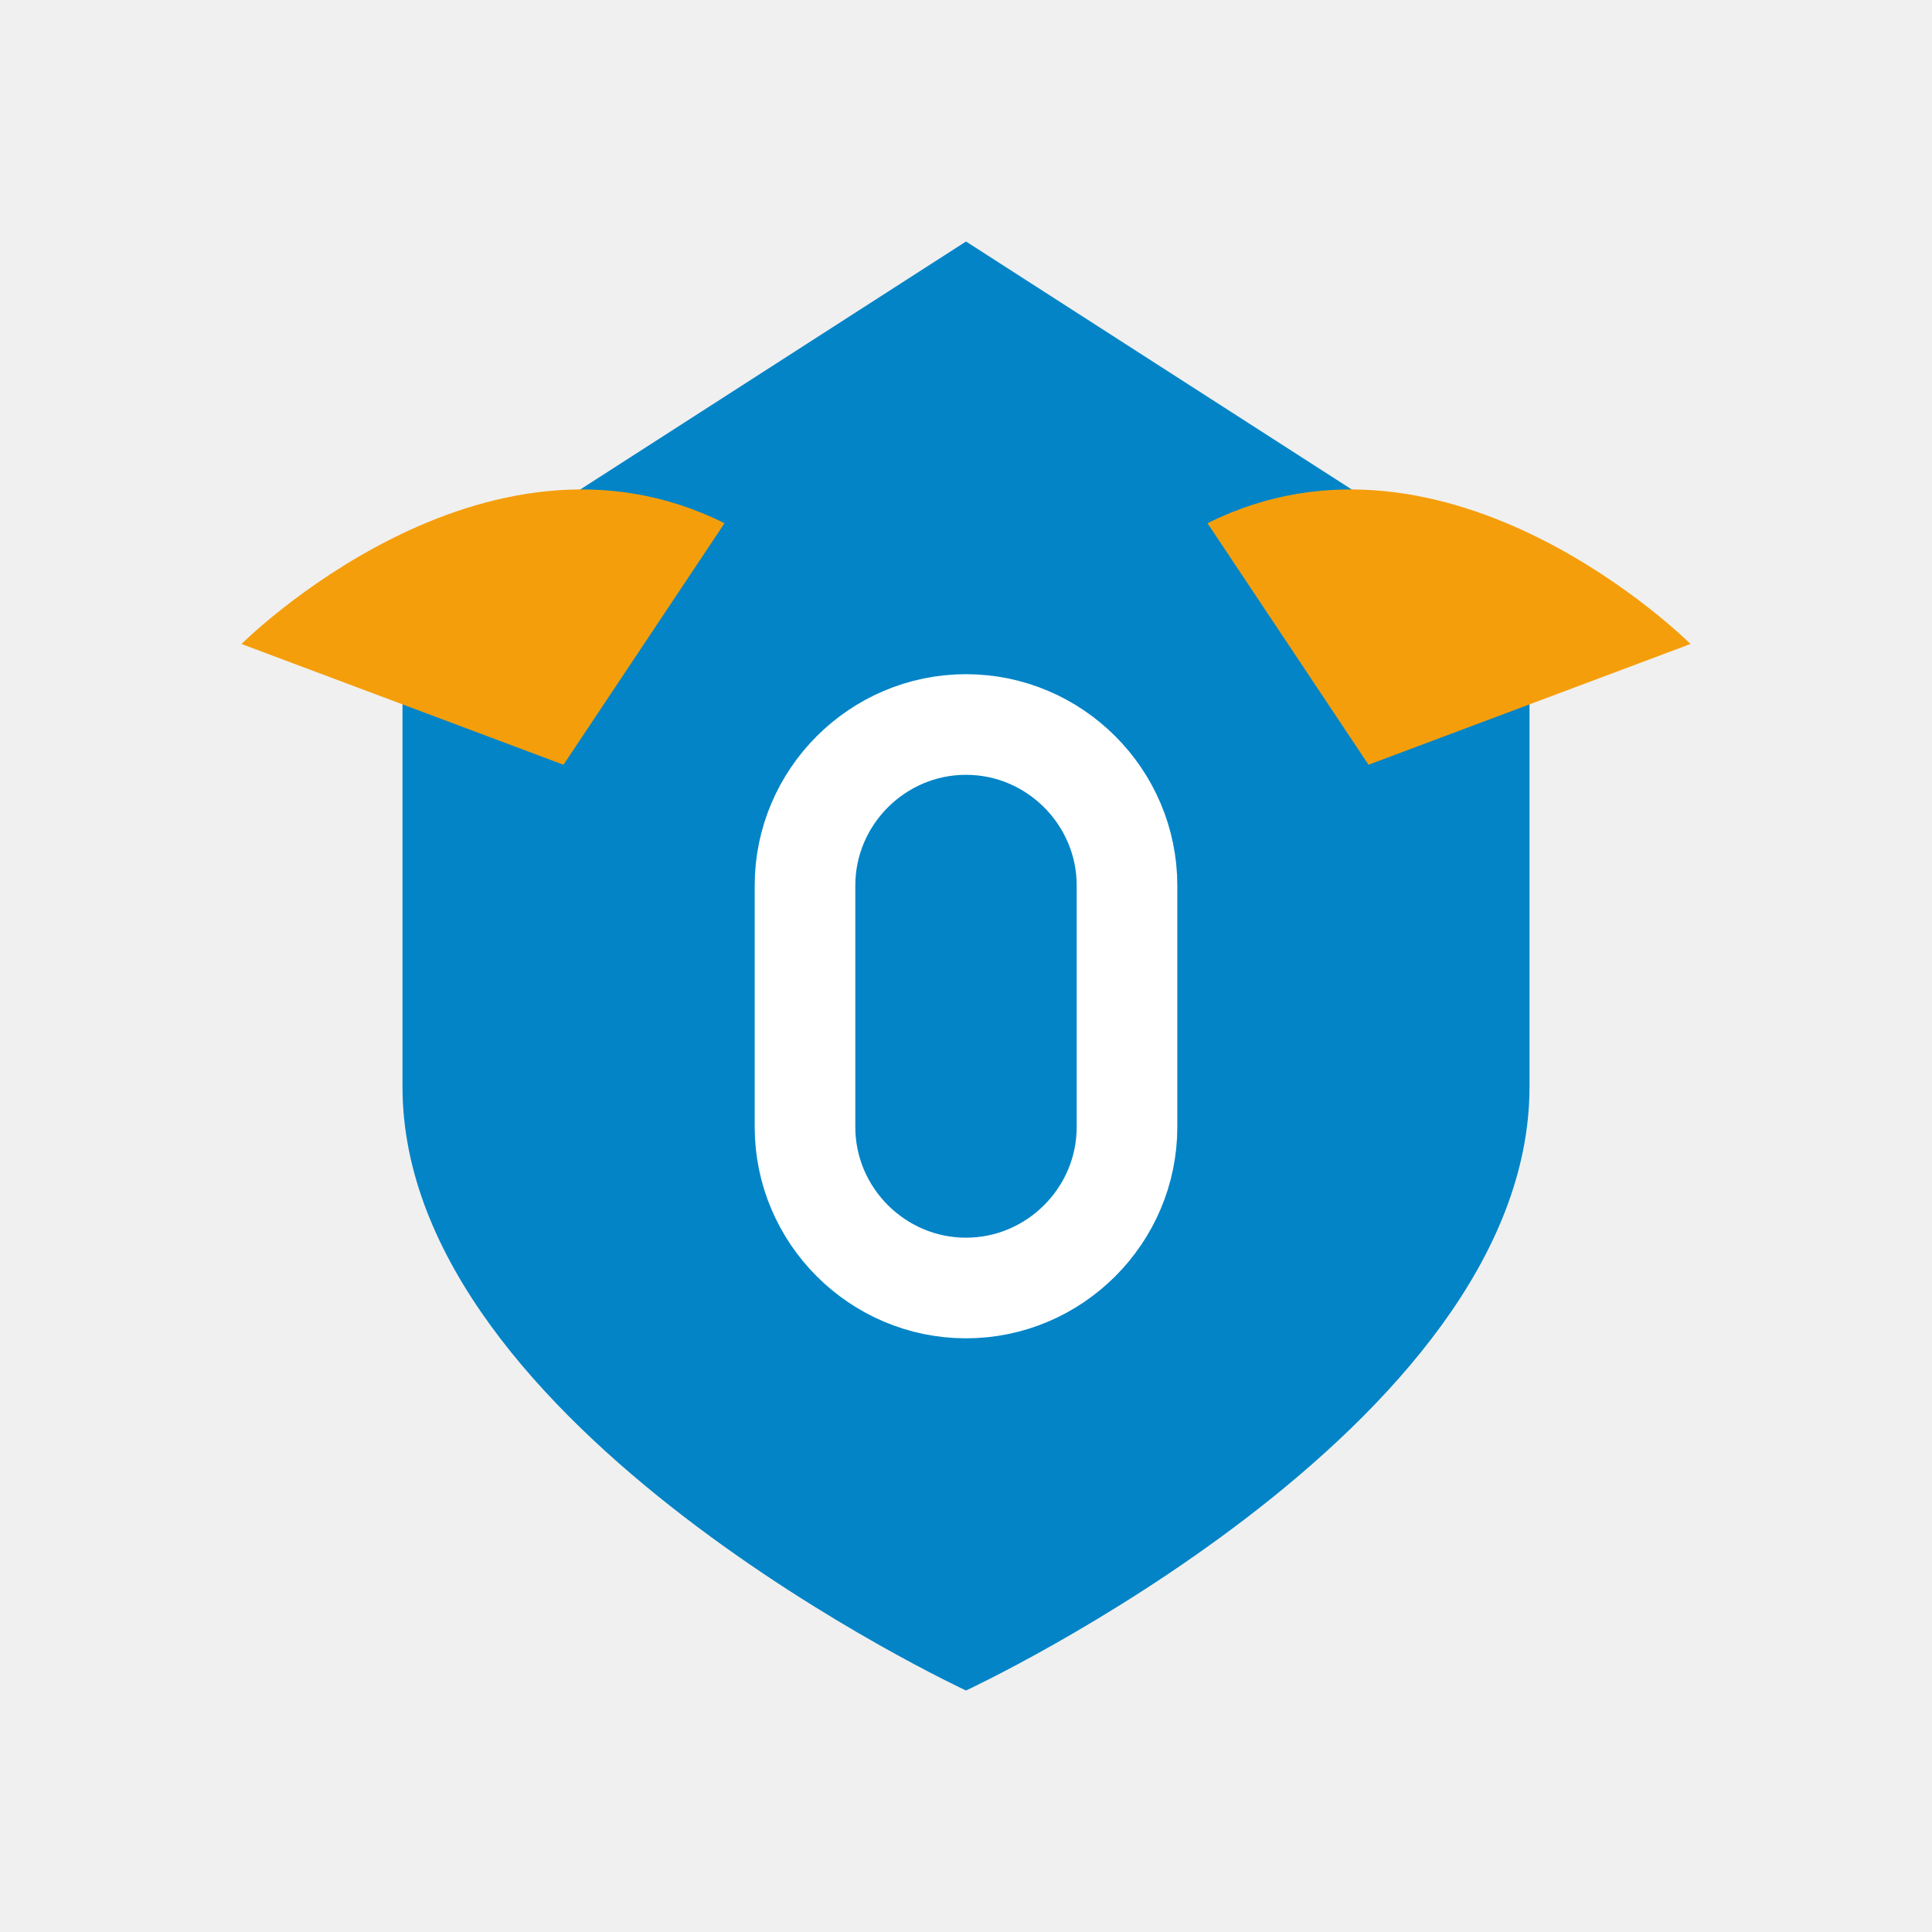
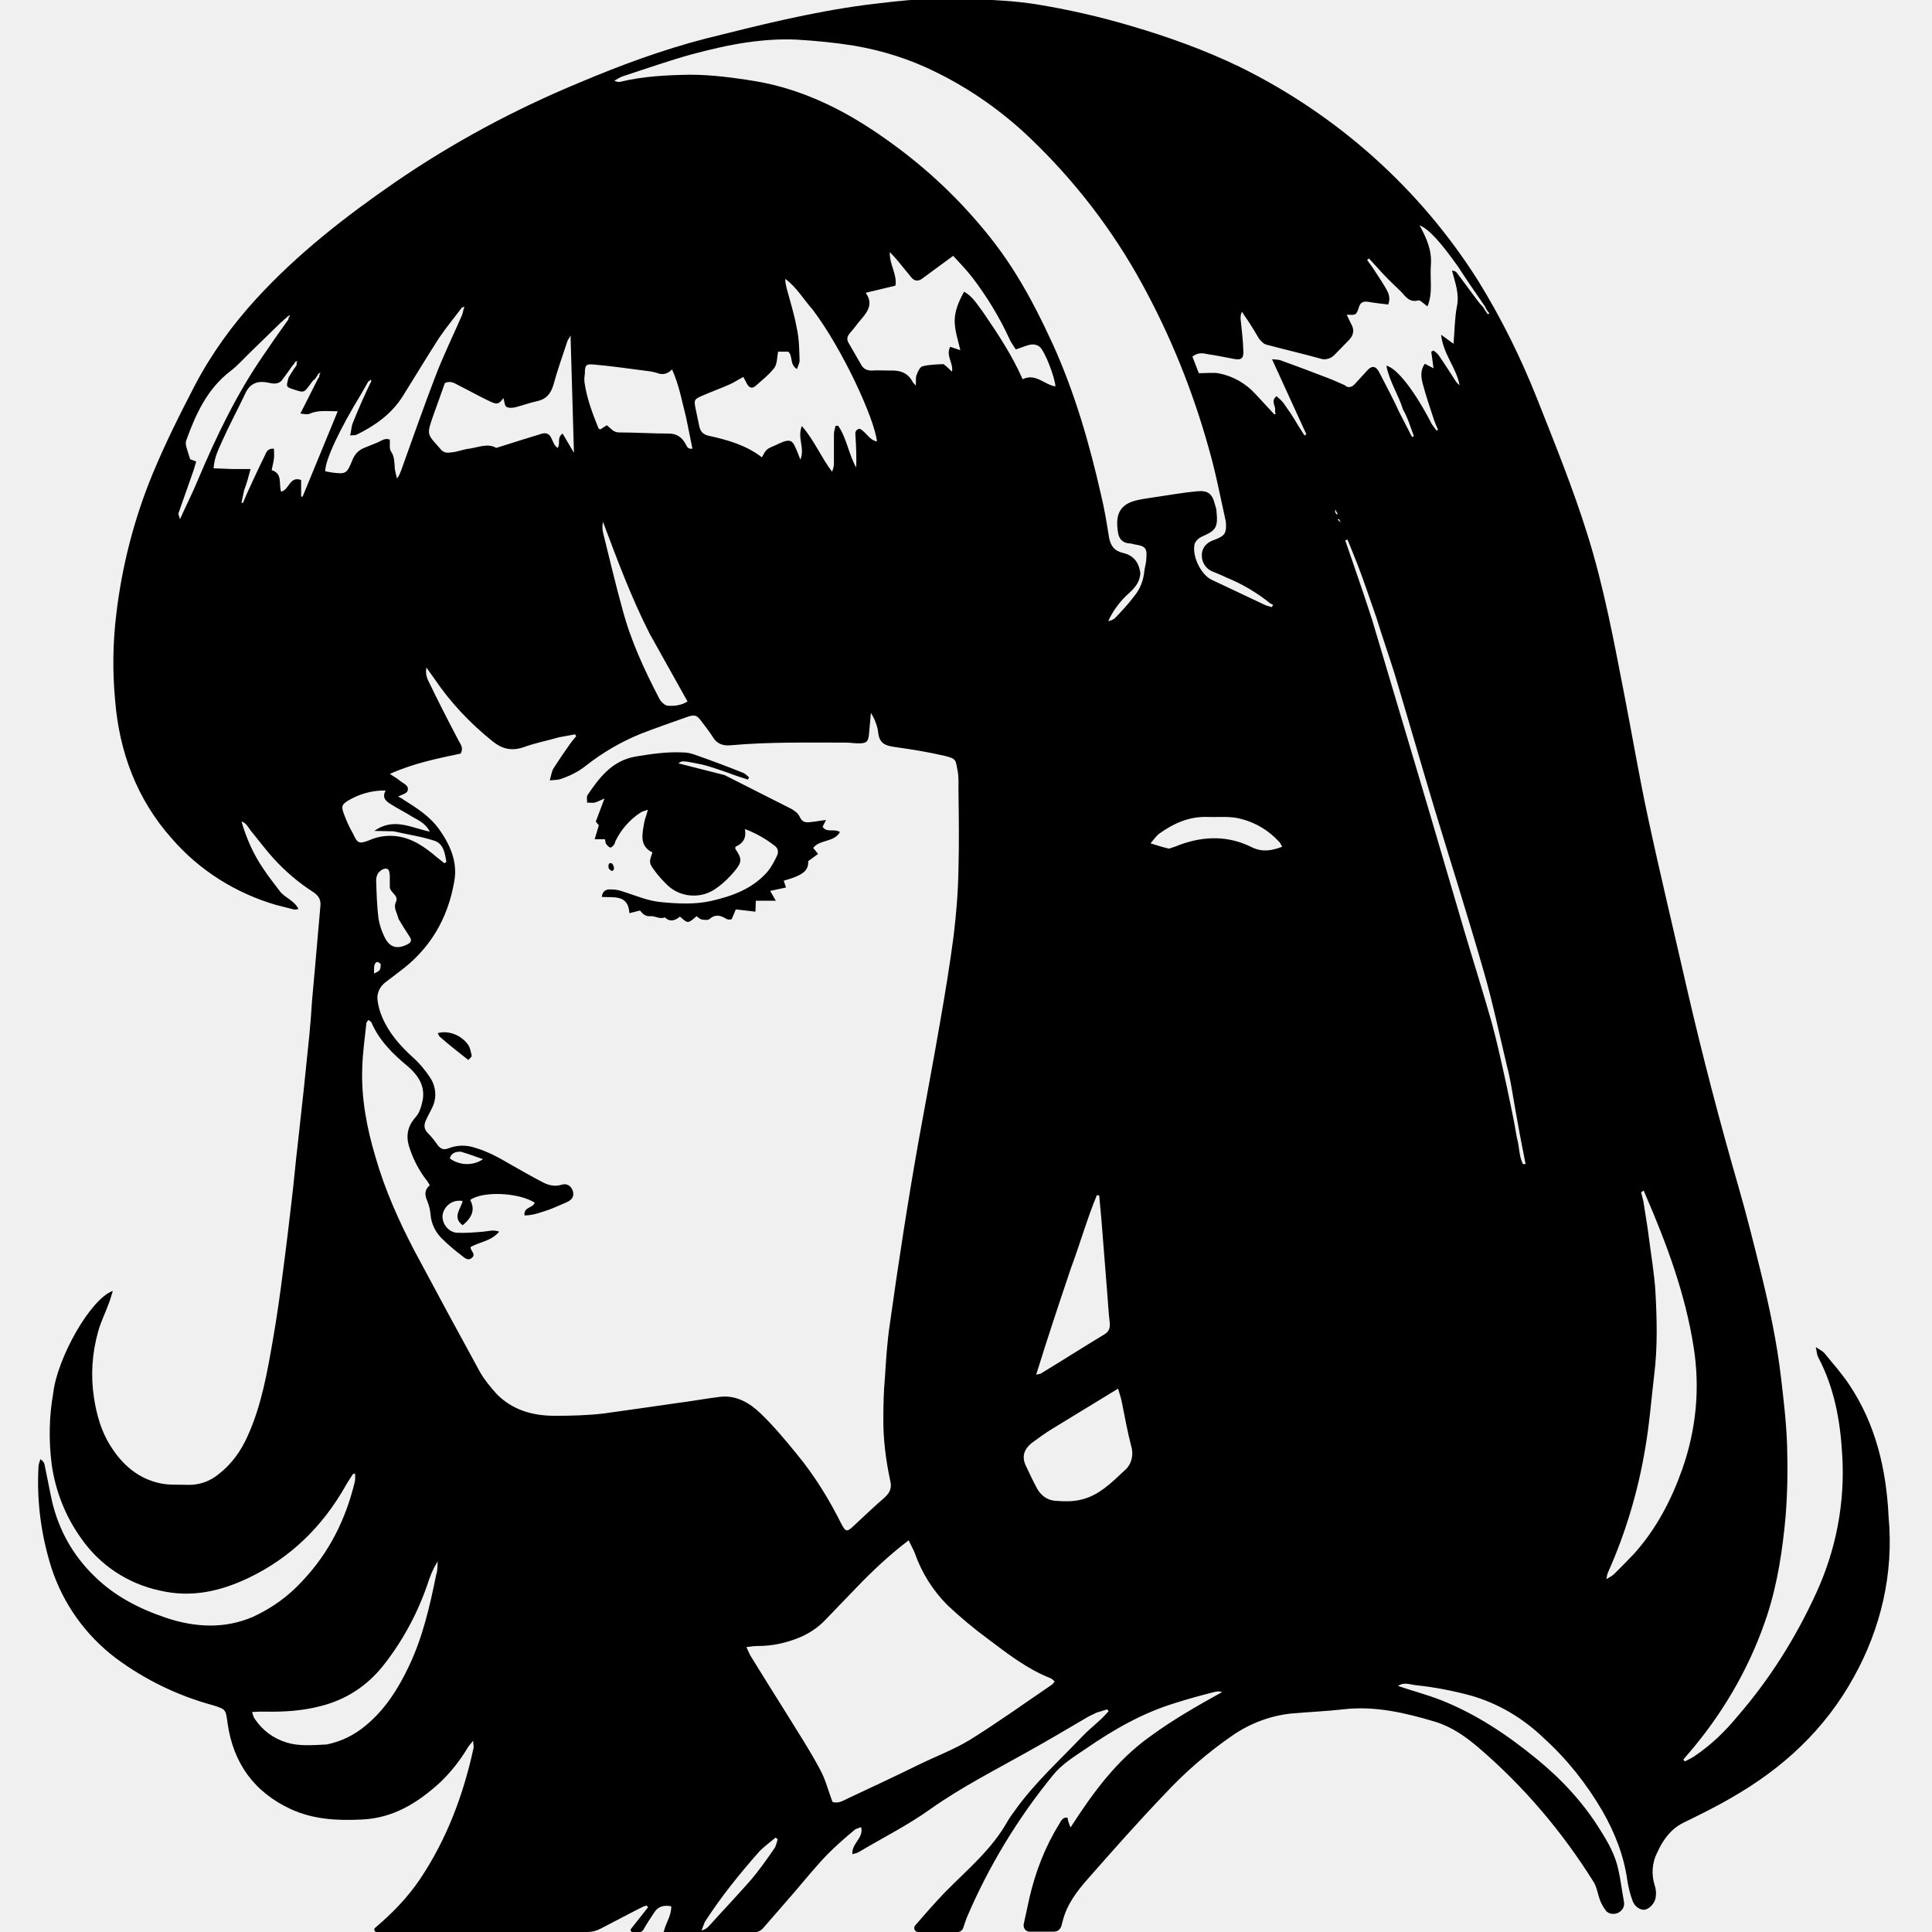
- <svg xmlns="http://www.w3.org/2000/svg" viewBox="0 0 48 48" fill="none">
-   <path d="M24 6L38 15V27C38 35.5 24 42 24 42C24 42 10 35.5 10 27V15L24 6Z" fill="#0284C7" />
-   <path d="M6 16C6 16 12 10 18 13L14 19L6 16Z" fill="#F59E0B" />
-   <path d="M42 16C42 16 36 10 30 13L34 19L42 16Z" fill="#F59E0B" />
-   <path d="M20 22C20 19.8 21.8 18 24 18C26.2 18 28 19.8 28 22V28C28 30.2 26.2 32 24 32C21.8 32 20 30.2 20 28V22Z" stroke="#FFFFFF" stroke-width="2.5" />
+ <svg xmlns="http://www.w3.org/2000/svg" viewBox="0 0 512 512" data-selfhst="hermes-agent">
+   <path d="m192.3 243.4c-1.4-.8-2.7-1.2-4.2.1-.4.4-1.3.3-2 .2-.6-.1-1.1-.6-1.5-.9-2.3 2-2.3 2-4.4.1-1.2 1-2.6 1.6-4 .2-1.3.6-2.6-.4-3.8-.3-1.5.1-2.1-.7-2.8-1.5l-2.8.7c-.3-5-4.1-4.1-7.3-4.3.1-1.5 1.1-2 2-2 1.2 0 2.3.1 3.4.5 3.5 1.1 6.8 2.6 10.6 2.9 4.3.4 8.6.6 12.8-.3 5.7-1.3 11.1-3.2 15.1-7.8 1-1.2 1.8-2.7 2.5-4.2.4-.8.4-1.8-.4-2.5-2.5-2-5.2-3.5-8.1-4.6.5 2.6-.7 3.9-2.5 4.7 0 .3-.1.5 0 .6 1.7 2.5 1.8 3.4-.1 5.7-1.4 1.7-2.9 3.2-4.7 4.5-4.1 3.2-10.1 2.8-13.7-1.1-1-1-2-2.1-2.8-3.2-1.7-2.3-1.6-2.3-.7-5-3.5-1.7-2.7-4.8-2.2-7.8.2-1.1.6-2 1-3.5-.9.3-1.4.4-1.9.7-2.9 1.9-5.2 4.5-6.7 7.6-.1.3-.2.7-.4 1-.3.3-.7.8-1 .7-.4-.1-.8-.6-1.1-1-.2-.3-.1-.7-.3-1.2h-2.7l1.1-3.7c-.3-.3-.6-.7-.8-1l2.3-6.1c-1.3.6-1.9.9-2.6 1.1-.6.1-1.4 0-2 0 0-.7-.2-1.5.1-2 3.2-4.7 6.5-9.1 12.7-10.2 4.2-.7 8.3-1.3 12.5-1.1 1.1 0 2.1.2 3.2.6 4.3 1.5 8.6 3.1 12.8 4.8.6.2 1.1.8 1.6 1.2l-.3.6c-1.9-.6-3.7-1.2-5.5-1.9-2.5-.8-4.5-1.6-6.7-2.1-5.3-1.1-5.3-1-6.2-.3l12.2 3.1c5.9 3 11.7 5.9 17.6 8.9.9.5 1.9 1.2 2.3 2.1.6 1.3 1.3 1.6 2.5 1.5 1.4-.1 2.8-.4 4.5-.6l-.9 1.8c1.1 1.7 3 .4 4.6 1.4-1.6 2.8-5.3 1.9-7.1 4.2l1.3 1.6-2.6 1.9c0 2.3-.8 3.6-6.5 5.2l.6 1.8-4.2.9 1.5 2.6h-5.3l-.1 2.9c-1.7-.2-3.4-.4-5.2-.6l-1.1 2.6c-.6.2-1.2.1-1.6-.2M116 273.8c.2.3.3.7.5.9 2.4 2.1 4.9 4.1 7.6 6.2.4-.4.9-.8.9-1.1-.2-1-.4-2.2-1-3-1.9-2.6-5.3-3.8-8-3m46.7-43.6c.1-.4-.3-1.3-.6-1.4-.9-.3-.9.5-.8 1.3.6.8 1.2 1 1.4.1m328.6 214.2c-7.7 14-18.9 24.3-32.6 32.1-4.1 2.4-8.4 4.5-12.7 6.6-3.3 1.7-5.3 4.5-6.8 7.8-1.4 2.7-1.6 5.8-.7 8.7q.5 1.5.3 3c-.1 1.6-1.6 3.3-3 3.5-1.2.1-2.7-.9-3.2-2.5-.6-1.6-1-3.3-1.3-5-.9-6.7-3.3-12.8-6.6-18.6-4.2-7.2-9.4-13.8-15.6-19.4-5.4-5.2-11.9-9.1-19.1-11.2-4.8-1.3-9.8-2.3-14.8-2.8-1.6-.2-3.2-.9-4.7.2 3.8 1.3 7.7 2.3 11.5 3.8 9.3 3.7 17.5 9.2 25.2 15.5 6.6 5.4 12.4 11.6 16.9 18.9 2.1 3.3 4 6.7 4.8 10.6.6 2.6.9 5.3 1.4 8 .3 1.3 0 2.3-1.1 3.1-1 .7-2.6.7-3.5-.2-.7-.9-1.3-1.9-1.7-3-.6-1.6-.8-3.4-1.7-4.8-8.3-13.3-18.5-25.3-30.4-35.5-3.4-2.9-7-5.5-11.5-6.9-8-2.4-16.1-4.3-24.5-3.3-4.5.5-9.1.7-13.7 1.1-5.7.6-11.1 2.7-15.7 5.9-6.5 4.5-12.4 9.6-17.8 15.4-7 7.3-13.7 14.9-20.4 22.5-2.9 3.3-5.6 6.8-6.7 11.3-.1.4-.2.7-.3 1.1-.2.9-1 1.6-1.9 1.6h-6.6c-1 0-1.7-1-1.5-2l1.5-6.9c1.6-6.9 4.1-13.5 7.9-19.6.5-.8.9-1.9 2.2-1.7l.2 1 .6 1.6c6-9.3 12.2-17.8 21.2-24.2 6-4.4 12.5-8.1 19-11.7q-1.1-.3-2.1 0c-3.5.9-6.9 1.8-10.3 2.9-8.6 2.6-16.3 7-23.7 12.1-3.1 2.1-6.4 4.1-8.8 7.1-9.3 11.4-17 24.1-22.8 37.7-.3.8-.6 1.7-.9 2.6-.2.7-.8 1.2-1.5 1.2h-10.5c-.9 0-1.3-1.1-.8-1.7 2.6-3 5.2-6 8-8.9 5.9-6 12.4-11.3 16.6-18.9.6-1 1.3-1.9 2-2.9 5.1-7.1 11.5-12.9 17.5-19.2 1.7-1.8 3.7-3.4 5.5-5.1.6-.6 1.1-1.2 1.7-1.8l-.4-.5-2.9.9c-.7.4-1.5.7-2.2 1.1-5.3 3.1-10.5 6.2-15.9 9.2-8.7 4.9-17.6 9.4-25.8 15.2-6 4.3-12.6 7.6-19 11.4-.4.3-.9.3-1.7.6-.3-2.9 3.1-4.3 2.3-7.2-.7.3-1.4.4-1.8.8-2.4 2-4.8 4.1-7 6.3-3.2 3.3-6.1 6.9-9.1 10.4-2.7 3.1-5.3 6.1-8 9.2-.6.7-1.5 1.2-2.4 1.2h-24.1c.1-.3.3-.6.3-.9.6-1.9 1.8-3.7 1.8-6-1.9-.4-3.5 0-4.5 1.6-1 1.5-2 3-2.9 4.6-.2.3-.5.6-.9.6h-2c-.4 0-.6-.5-.4-.8l4.5-5.7s-.1-.3-.3-.5c-.3.1-.6.1-1 .3-3.8 1.9-7.5 3.9-11.2 5.8q-1.7.9-3.6.9H99.8c-.6 0-.8-.8-.4-1.1 4.5-3.8 8.6-8 11.9-12.9 7.1-10.6 11.5-22.3 14.2-34.8.1-.4-.1-.9-.1-1.9-.8 1-1.3 1.5-1.6 2.1-2 3.3-4.4 6.3-7.1 8.9-6 5.5-12.6 9.6-21 9.9-6.3.3-12.5 0-18.5-2.7-9.8-4.5-15.4-12.2-16.9-22.9-.5-3.6-.4-3.6-3.9-4.7-9.2-2.5-17.9-6.7-25.6-12.4-8.1-6.1-14.1-14.5-17.2-24.1-2.7-8.6-3.9-17.6-3.4-26.6 0-.7.3-1.4.5-2.1.7.5 1 .9 1.1 1.4.7 3.3 1.3 6.6 2 9.8 1.8 7.6 5.5 14.2 11 19.6 5.5 5.5 12.2 8.9 19.4 11.3 7.6 2.5 15.3 2.9 22.8-.3 5-2.3 9.5-5.5 13.2-9.6 7-7.4 11.4-16.2 13.8-26.1.2-.7.1-1.5.1-2.3-.3.1-.6.1-.6.2-.7 1.1-1.4 2.1-2 3.2-6.1 10.7-14.5 18.9-25.5 24.2-7.5 3.6-15.3 5.4-23.7 3.4-8.4-1.8-15.8-6.7-20.7-13.7-4.2-5.8-6.9-12.6-7.9-19.7-.8-6.3-.7-12.7.4-18.9 1.1-9.4 9.9-25 15.8-27.1-.4 1.3-.7 2.4-1.1 3.4-.9 2.5-2.1 4.8-2.8 7.4-1.6 5.7-2 11.6-1.1 17.5.7 4.5 1.9 8.9 4.4 12.8 3.1 5 7.4 8.7 13.2 9.9 2.3.5 4.8.3 7.2.4 3 .1 5.9-.9 8.2-2.8 3.5-2.7 6-6.2 7.8-10.3 3.6-8 5.1-16.6 6.6-25.2 1.1-6.3 2-12.7 2.8-19.1.8-6 1.5-12 2.2-18 .6-4.9 1-9.9 1.6-14.8.5-4.9 1.1-9.7 1.6-14.6.5-4.8 1-9.7 1.5-14.6.3-3 .5-6 .7-9l.8-8.9c.5-5.3.9-10.7 1.4-16 .2-1.7-.4-2.8-1.9-3.8-3.9-2.5-7.4-5.5-10.5-8.9-2.1-2.3-4-4.9-6-7.3-.7-.9-1.2-2.1-2.5-2.5 1.3 4.5 3.2 8.8 5.9 12.7 1.3 2 2.8 3.8 4.2 5.7 1.3 1.8 3.9 2.5 5 4.8-.6.1-1 .2-1.3.1-1.6-.4-3.1-.8-4.7-1.2-10.6-3.1-20.2-9.1-27.5-17.5-9.3-10.4-14-23-15.1-36.8-.7-7.5-.6-15.1.3-22.6 1.5-12.8 4.7-25.3 9.6-37.2 3.3-8 7.2-15.8 11.2-23.5 4.4-8.4 9.9-16 16.3-23 10.9-11.9 23.6-21.8 36.8-30.9C120 37.8 136.2 29.1 153.3 22c11.1-4.7 22.2-8.8 33.8-11.8 14-3.5 27.9-7 42.3-8.9 4.9-.6 9.8-1.2 14.7-1.5 4.8-.3 9.7-.2 14.5 0 5.3.2 10.6.5 15.8 1.3 8.6 1.4 17 3.3 25.4 5.8 9.9 2.9 19.6 6.4 28.9 10.9 25.7 12.7 47.5 32.1 62.9 56.4 6.2 10 11.4 20.5 15.8 31.6 4.7 11.9 9.5 23.7 13.3 35.9 4.4 14 7 28.3 9.8 42.6 2.1 10.8 3.9 21.5 6.2 32.2 3.3 15.4 7 30.7 10.5 46.1 4 17.3 8.5 34.5 13.4 51.5 2.2 7.6 4.1 15.2 6 22.9 2.3 9.3 4.3 18.7 5.4 28.2.7 5.9 1.4 11.9 1.6 17.9.2 6.3.1 12.5-.4 18.8-.8 8.8-2.1 17.5-4.8 25.9-4.2 12.9-10.9 24.8-19.5 35.2l-2.8 3.3.4.5c.9-.5 1.9-.9 2.7-1.5 4.3-2.9 8-6.5 11.3-10.5 8.5-9.8 15.4-20.8 20.8-32.6 5.3-11.5 7.7-24.1 6.9-36.7-.5-9-2.1-17.8-6.4-25.9-.3-.6-.3-1.3-.6-2.6 1.1.7 1.7 1 2.2 1.5 2.3 2.8 4.7 5.5 6.7 8.5 7 10.5 9.8 22.4 10.4 35 1.4 15.1-2.1 29.6-9.2 42.4M154.9 101.3c.6 4.3 2.1 8.2 3.7 12.2 0 .1.3.2.5.3l1.7-1.1c1.1.8 1.7 1.9 3.3 1.9 4.4 0 8.7.3 13.1.3 2.1 0 3.4.9 4.4 2.6.4.6.5 1.6 1.9 1.4l-1.7-8.4c-1.1-4.2-1.8-8.4-3.7-12.6-1.2 1.2-2.4 1.5-3.8 1-.9-.3-1.9-.5-2.9-.6-4.7-.6-9.4-1.3-14.1-1.7-2-.2-2.3.2-2.3 2.3-.1.7-.2 1.6-.1 2.4m17.3 66.7c-4.9-9.6-8.6-19.6-12.4-29.7-.2.9-.2 1.9 0 2.8 1.7 6.8 3.3 13.7 5.2 20.5 2.2 8.3 5.8 16 9.7 23.5.4.8 1.3 1.7 2.1 1.9 1.9.2 3.8-.1 5.4-1.1zm-42.3-61.6c-2.8-1.3-5.6-2.9-8.4-4.3-1-.5-2-1.3-3.6-.6-.9 2.6-1.9 5.3-2.9 8.1-2.1 6-1.9 5.2 2 9.7 1 1 2.2.6 3.3.5 1.2-.2 2.3-.6 3.4-.8 2.8-.3 5.5-1.7 7.8-.3 4.4-1.4 8.3-2.6 12.2-3.8q1.7-.4 2.4 1.2c.5.9.7 2 1.7 2.6.8-1.2-.3-2.7 1.3-3.8l3 5.1-.9-31.1c-.4.7-.6 1.1-.8 1.4-1.3 3.9-2.7 7.9-3.8 11.9-.7 2.2-1.9 3.6-4.2 4.1-1.9.4-3.8 1.1-5.7 1.6-.8.2-1.9.3-2.5-.1-.5-.3-.5-1.5-.8-2.3-1.2 1.6-1.6 1.8-3.5.9m-77.5 20.9c4.9-11.6 10.3-22.9 17.5-33.3 1.9-2.8 3.9-5.7 6-8.6.1-.1.1-.3.5-.6 0-.3.1-.7.3-.9l.2-.4-.6.3c-.3.3-.6.6-.9.8-.2.2-.4.4-1 .9L66.7 93c-1.9 1.8-3.6 3.8-5.7 5.4-6.1 4.7-9.1 11.3-11.6 18.2-.2.5-.2 1-.1 1.5.3 1.2.7 2.3 1.1 3.6l1.6.6c-.4 1.2-.6 2.2-1 3.2-1.2 3.5-2.5 7-3.7 10.5-.1.3.2.8.4 1.6 1.6-3.6 3.3-6.9 4.7-10.3M89.5 109c-2.8 0-5.2-.4-7.6.7-.5.2-1.2 0-2.3-.1 1.6-3.2 3-5.9 4.5-8.9.1-.3.3-.6.5-.8 0-.3 0-.6.2-.8l.1-.4c-.1.1-.2.2-.6.4-.1.3-.2.5-.6 1-.1.3-.4.5-.7.7-2.6 3.3-1.9 3.5-5.5 2.3-1.7-.6-1.7-.6-1-3.1.6-1 1.2-2 2.1-3.2 0-.3 0-.7.1-.9l.1-.3c-.1.1-.2.2-.6.3-.1.3-.2.5-.7 1-.8 1.2-1.7 2.4-2.6 3.6-1 1.5-2.5 1.2-3.9.9-2.9-.6-4.9.3-6.1 3.1-1.9 4-4 7.9-5.8 11.9-1 2.3-2.3 4.6-2.5 7.7 1.7.1 3.3.1 4.9.2h4.9c-.5 1.9-1 3.8-1.7 5.6-.2 1.1-.5 2.2-.7 3.3l.4.1c.4-1 .8-2 1.4-3.3 1.4-3 2.8-6.1 4.3-9.1.4-.9.7-2.1 2.5-2 0 .9.1 1.8 0 2.6-.1 1-.4 1.9-.6 3.1 3 .9 1.8 3.7 2.5 5.7 2.2-.5 2.2-4.2 5.3-3.1v4.4h.4zm3.9 12.9c.6-1.5 1.6-2.6 3.1-3.2l3.7-1.5c.9-.4 1.8-1.2 3.1-.7.1 1.1-.2 2.3.3 3.1.9 1.3.9 2.7 1 4.1 0 1 .4 2.1.6 3.1.6-.7.8-1.4 1.1-2.1 3-8.3 5.9-16.7 9.1-25 2.1-5.5 4.7-10.8 7-16.1.3-.6.3-1.4.6-2v-.4c-.1.1-.2.2-.6.3-2 2.7-4.1 5.2-6 8-3.3 5.1-6.4 10.3-9.6 15.4-3 4.8-7.4 7.9-12.3 10.3-.4.2-.9.1-1.7.2.3-1.3.3-2.3.7-3.3 1.5-3.8 3.1-7.4 4.9-11.1l-.1-.4c-.2.2-.5.4-.7.5-.6 1.1-1.2 2.1-2 3.5-5.5 9-9.5 17.4-9.4 20.3.5.1 1 .2 1.6.3 3.9.5 4.1.4 5.6-3.3m4.4 100.8c2.2-1 4.7-1.4 7.2-1.1 4.3.5 7.6 2.9 10.8 5.6l2 1.6c.1-.1.3-.3.5-.4-.4-2.2-.7-4.8-3.2-5.6-3.3-1.1-6.9-1.6-10.8-2.5l-5.1-.1c5.1-3.6 9.6-.9 14.7.2-1.3-2.5-3.3-3.1-4.9-4.1-1.7-1.1-3.6-2-5.3-3.1-1.3-.8-2.6-1.7-1.5-3.7-3.5-.1-7 .9-10 2.7-1.6 1-1.8 1.5-1.1 3.4s1.5 3.7 2.5 5.4c1.1 2.5 1.6 2.7 4.2 1.7m4 25.4c1.3 2.9 3.3 3.6 6.1 2.2 1.2-.6 1.3-1.2.5-2.3-1-1.5-1.9-3-2.8-4.5-.3-1.5-1.4-2.8-.7-4.4.9-1.9-1.6-2.5-1.6-4.1v-3c-.1-.8-.1-1.9-1.2-1.8-.8.1-1.4.6-1.9 1.2-.4.7-.6 1.5-.5 2.3.1 3.2.2 6.5.6 9.7.3 1.7.8 3.3 1.5 4.7m-2.5 7.5c-.3.7-.1 1.5-.2 2.4 1.7-.8 1.7-.8 1.8-2.5-.5-.5-1.2-1-1.6.1M116 413.8c-1.3 2-2.1 4.1-2.8 6.3-2.7 7.8-6.7 15.1-11.8 21.5-4.3 5.3-9.7 8.8-16.3 10.5-4.9 1.3-9.9 1.6-14.9 1.5-1 0-2.1 0-3.4.1.3.9.4 1.4.7 1.8 2.1 3.1 4.9 5.2 8.5 6.3 3.3 1 6.7.7 10.6.5 3.9-.8 7.3-2.5 10.3-5 5.1-4.2 8.6-9.7 11.4-15.6 3.7-7.7 5.6-16 7.3-24.4.4-1.1.3-2.3.4-3.5m62.9-41.9c3.9-.5 7.8-1.2 11.7-1.7 4.5-.6 8.1 1.6 11.1 4.5 3.4 3.3 6.5 7 9.5 10.7 4.7 5.7 8.5 11.9 11.8 18.5 1.1 2.1 1.5 2.1 3.1.6 2.8-2.6 5.5-5.2 8.4-7.7 1.4-1.3 1.9-2.6 1.4-4.5-1.2-5.6-1.9-11.3-1.8-17 0-3.3.1-6.7.4-10 .3-4.8.6-9.6 1.3-14.3 2.3-16.4 4.8-32.7 7.7-49 1.9-10.5 3.9-21 5.7-31.5 1.3-7.4 2.5-14.8 3.5-22.3.7-5.8 1.2-11.7 1.3-17.6.2-7.1.1-14.2 0-21.3 0-1.6.1-3.3-.2-4.9-.6-3-.2-3.3-3.5-4.1-4.3-1-8.6-1.7-12.9-2.3-3.1-.4-4.4-1.1-4.7-4.1-.1-1-.5-2.1-.9-3.1-.2-.5-.5-1-1-1.9l-.5 5.6c-.2 2-.6 2.5-2.7 2.5-1.2 0-2.3-.2-3.5-.2-10.2 0-20.3-.2-30.4.7-2 .2-3.7-.3-4.8-2.2-.9-1.4-1.9-2.7-2.9-4-1.3-1.8-1.8-2-3.9-1.3-4.2 1.5-8.3 2.9-12.4 4.5q-7.8 3.2-14.4 8.4c-2 1.6-4.4 2.8-6.9 3.6-.7.2-1.5.2-2.7.3.4-1.4.5-2.4 1-3.2 1.4-2.2 2.9-4.4 4.4-6.5.5-.7 1-1.3 1.6-2l-.3-.5-4.3.8c-3.1.9-6.3 1.5-9.3 2.6-3.2 1.1-5.7.5-8.2-1.5-6-4.8-11.3-10.4-15.6-16.8l-2-2.8c-.2 1.1-.1 2.2.4 3.3 2.6 5.4 5.3 10.7 8.1 16 .5 1 1.4 1.9.6 3.5-6.1 1.3-12.3 2.5-18.8 5.4 1.3.8 2.1 1.3 2.8 1.9.9.7 2.4 1.2 1.9 2.6-.2.7-1.6 1-2.5 1.5.4.2.9.4 1.4.8 3.5 2.2 7 4.4 9.5 7.9 2.9 4.1 4.9 8.6 4 13.7-1.7 10-6.5 18.1-14.7 24.1-1.2.9-2.3 1.8-3.4 2.6-1.7 1.2-2.6 3.2-2.2 5.2q.3 2.1 1.2 4.2c1.8 4.2 4.7 7.5 8 10.5 1.8 1.6 3.4 3.5 4.7 5.5 1.6 2.4 1.8 5.5.5 8-.5 1.1-1.1 2.1-1.6 3.2-.6 1.3-.6 2.4.5 3.5.9.9 1.7 1.9 2.4 2.9.8 1.2 1.7 1.7 3.1 1.1 2.3-.9 4.8-.9 7.1-.1 3.4 1 6.4 2.7 9.5 4.5 2.8 1.6 5.6 3.2 8.5 4.7 1.4.7 3 1.1 4.7.6 1.5-.5 2.6.2 3.1 1.6.4 1.4-.1 2.3-1.6 3-1.5.6-2.9 1.3-4.5 1.9-2.1.7-4.3 1.6-6.7 1.6-.3-2.3 2.3-1.9 2.7-3.4-4.4-2.7-13.7-3.1-17.1-.7 1.3 2.4.7 4.5-2 6.7-2.8-2.1-.5-4.3 0-6.4-.3-.1-.6-.1-.9-.1-2.2 0-4 1.6-4.4 3.7-.3 2.2 1.4 4.6 3.8 4.8 2.3.1 4.7-.1 7-.3 1.3-.1 2.6-.6 4.2 0-2.2 2.6-5.3 2.7-7.6 4.1 0 1.1 1.5 1.8.4 2.8s-2 0-2.8-.6c-1.7-1.3-3.4-2.7-4.9-4.2-1.9-1.7-3.1-4.1-3.3-6.6-.1-1.3-.4-2.5-.9-3.7-.7-1.6-.7-2.9.7-4.1-.4-.6-.6-1.1-1-1.5-1.8-2.4-3.2-5-4.2-7.9-1.1-2.9-1-5.6 1-8.1.5-.6 1.1-1.3 1.4-2 .5-1.2.8-2.3 1-3.6.4-3.5-1.4-6.1-3.9-8.3-4-3.3-7.7-6.9-9.8-11.8-.1-.2-.5-.4-.8-.6-.2.4-.5.6-.5.8-.4 3.9-1 7.9-1.1 11.9-.3 8 1.2 15.9 3.5 23.6 2.5 8.7 6.2 17 10.4 25 5.7 10.7 11.5 21.4 17.3 32 1.2 2.1 2.8 4 4.4 5.8 4.2 4.3 9.6 5.8 15.4 5.8 4.3 0 8.6-.1 12.9-.6 6.5-.9 12.8-1.8 19-2.7M128 307.2c-1.9-.7-3.9-1.4-5.9-2-1.3 0-2.5.3-2.9 1.8 2.6 1.9 6.2 2 8.8.2m83.9-211.7c0 .7-.4 1.4-.7 2.3-2-1.2-1-3.4-2.3-4.6h-2.7c-.3 1.5-.2 3.2-1 4.3-1.4 1.8-3.3 3.3-5 4.8-.9.8-1.7.4-2.2-.5l-1-1.9c-1.4.7-2.5 1.5-3.7 2-2.5 1.1-5 2-7.5 3.1-1.8.8-1.9 1.1-1.5 3.1.3 1.6.7 3.2 1 4.8.3 1.5 1.1 2.3 2.6 2.6 5 1.1 9.9 2.5 14 5.7 1.2-2.2 1.2-2.2 3.6-3.2.6-.3 1.3-.6 2-.9 1.7-.6 2.5-.4 3.2 1.3.5 1 .9 2.1 1.4 3.4 1.3-3-.9-5.7.4-8.9 3.3 3.8 5.1 8.3 8 12.1.3-.7.5-1.4.5-2.1V115c0-.7.3-1.4.4-2.1l.7-.1c2.3 3.3 2.8 7.6 4.8 11.1.1-2.8 0-5.6-.2-8.4-.1-1 0-1.6 1.1-1.9 1.7.8 2.5 3 4.6 3.4-.6-5.9-9-24.3-17-34.9-2.4-2.7-4.3-6-7.3-8.2 0 1 .2 1.8.4 2.6.9 3.4 2 6.8 2.6 10.2.7 3 .7 5.9.8 8.8m16.5-11.1c-1.1 1.2-2 2.6-3.1 3.8-.8.9-1 1.7-.4 2.7l3.4 5.9c.6 1 1.5 1.4 2.7 1.4 1.6-.1 3.2 0 4.9 0 2.5-.1 4.6.5 5.9 2.9.1.3.4.5.9 1.1.1-1.3-.1-2.1.2-2.8.3-.9.9-2.1 1.5-2.3 1.8-.5 3.7-.5 5.5-.6.3 0 .6.4.9.6l1.5 1.4c.4-2.3-1.7-4.2-.5-6.6l2.7.9c-.6-2.6-1.5-5.2-1.5-7.8s1.1-5.2 2.5-7.7c2.3 1.3 3.4 3.3 5 5.4 3.9 5.7 7.7 11.4 10.5 17.8 3.5-1.7 5.8 1.5 8.7 1.9-.1-2.3-2.8-9.4-4.2-10.5-.6-.5-1.4-.7-2.2-.6-1.3.2-2.5.8-4.1 1.3-.5-.8-1.2-1.7-1.6-2.6-2.7-5.9-6.1-11.5-10.1-16.7-1.6-2-3.4-3.9-4.9-5.5l-8.3 6.1c-1 .7-2 .6-2.8-.4l-3.6-4.4c-.5-.6-1.1-1.3-2.1-2.3-.1 3.4 2 5.9 1.5 8.9l-7.9 1.9c2 2.7.7 4.8-1 6.8m46.2 279.9c.8-.2 1.2-.2 1.4-.4 5.6-3.4 11.1-6.9 16.7-10.3 1.2-.7 1.5-1.7 1.4-2.9-.3-2.8-.5-5.6-.7-8.4l-1.5-18.9-.6-6.6c-.2 0-.4 0-.6-.1-2.6 6.2-4.4 12.7-6.9 19.4-3.1 9.2-6.2 18.5-9.2 28.2m-68.5 123.1-.6-.4c-1.5 1.3-3.1 2.4-4.4 3.8-5.1 5.8-9.9 11.7-14.3 18.5l-.9 2.3c.8-.2 1.5-.6 2-1.2 3.7-4.1 7.5-8.1 11.1-12.2 2.2-2.6 4.2-5.4 6.1-8.2.6-.7.7-1.7 1-2.6m73.4-41.8c-.5-.4-.8-.8-1.2-.9-6.1-2.4-11.2-6.4-16.4-10.3q-5.7-4.2-10.8-9c-3.9-3.9-6.9-8.7-8.7-13.9-.4-1-1-2-1.6-3.3-5 3.8-9.6 8.1-13.9 12.6L219 429c-2.2 2.4-5 4.2-8 5.3-3.2 1.2-6.5 1.9-10 1.9-.9 0-1.9.1-3.2.3.6 1.2.9 2.1 1.4 2.8 3.2 5.2 6.4 10.3 9.6 15.4 2.9 4.7 5.9 9.3 8.5 14.2 1.5 2.7 2.2 5.7 3.3 8.6 1.6.6 3-.4 4.3-1 6.2-2.9 12.4-5.8 18.5-8.8 4.5-2.2 9.3-4 13.6-6.6 7.4-4.6 14.5-9.7 21.7-14.6.2-.1.5-.5.8-.9m20.3-62.3c-1-3.8-1.7-7.8-2.5-11.7-.2-1.1-.6-2.2-1-3.6l-3.1 1.9c-4.7 2.9-9.4 5.7-14.1 8.6-2 1.2-3.9 2.6-5.8 4-1.8 1.5-2.6 3.4-1.5 5.8 1 2.1 2 4.3 3.1 6.3 1 1.7 2.6 2.9 4.5 3.1 2.3.2 4.9.3 7.2-.3 4.6-1.1 7.9-4.4 11.3-7.6 1.9-1.5 2.6-4.1 1.9-6.5m1-239c-.5-.1-1-.3-1.6-.3-1.7-.1-2.7-1.3-2.9-2.8-.7-4.2-.1-7.6 5.3-8.7 1.8-.4 3.7-.6 5.5-.9 3.4-.5 6.7-1.1 10.1-1.4 3-.3 4.1.7 4.8 3.6.2.6.4 1.2.4 1.9.4 3.8-.2 4.8-3 6.1-.6.3-1.2.5-1.7.9s-.9.9-1.1 1.4c-.8 3.1 1.6 8.1 4.4 9.5l14.4 6.8c.5.2 1.1.3 1.6.5l.4-.6c-.3-.2-.7-.3-.9-.5-3.5-2.8-7.4-5.1-11.6-6.8-1.2-.6-2.5-1.1-3.7-1.6-1.6-.7-2.7-2.3-2.7-4.1-.1-1.8 1-3.3 2.7-4l1.3-.5c2.1-.9 2.5-1.6 2.4-4 0-.4-.1-.9-.2-1.3-1.4-6.3-2.6-12.6-4.4-18.8-4.2-15.1-10.1-29.7-17.6-43.4-7.8-14.3-17.8-27.3-29.6-38.6-7.4-7.1-15.9-13.1-25.1-17.6-6.8-3.4-14.1-5.7-21.7-7-5-.8-10.1-1.3-15.2-1.6-4.3-.2-8.6.1-12.9.7-5 .7-10 1.9-14.9 3.2-6.1 1.7-12.1 3.8-18.2 5.8-.9.3-1.6.8-2.3 1.2q.9.4 1.5.3c6.1-1.5 12.4-1.8 18.6-1.9 2.9 0 5.7.2 8.6.5 4.1.5 8.1 1 12.2 1.9 9.7 2.2 18.6 6.4 27 11.9 9.9 6.5 18.9 14.1 26.8 23 4.4 4.9 8.4 10.1 11.9 15.8 3.6 5.8 6.7 12 9.6 18.3 5.8 12.8 9.7 26.3 12.8 40 .9 3.7 1.5 7.4 2.1 11.2.4 2.2 1.4 3.6 3.6 4.1 2.6.6 4.3 2.2 4.7 5.4-.1 2.2-1.3 3.7-2.8 5.1-2.4 2.1-4.4 4.7-5.7 7.6.7-.1 1.3-.4 1.8-.8 1.7-1.8 3.5-3.7 5-5.7 1.7-2 2.6-4.5 2.8-7.1.2-1.1.5-2.1.5-3.2.2-2.5-.3-3.1-3-3.5m39 80.1c-.4-.7-.6-1.2-1-1.5-2.6-2.8-5.9-4.8-9.6-5.8-3-.9-6.1-.5-9.1-.6-4.9-.2-9.1 1.7-13 4.5-.7.6-1.3 1.4-2.2 2.5 1.9.6 3.2 1 4.9 1.4.9-.3 1.9-.6 2.8-1 6.5-2.4 13-2.5 19.3.7 2.8 1.3 5.2.8 7.9-.2m14.6-88.4c-.1-.2-.3-.4-.4-.8l-.3-.3c.1.1.2.3.2.4s-.1.1-.1.2.1.3.1.4l.4.5c.1-.1.2-.3.1-.4m.9 2.4-.5-.9-.3.2c.2.2.4.5.8.7m3.9-36.8 3.3-3.6c1.1-1.1 2-1 2.8.3.3.5.6 1.1.9 1.7 1.5 2.9 3.1 5.9 4.6 9.2l3.4 6.6.5-.2c-.9-2.3-1.5-4.7-2.9-7.1-1.2-3.9-3.6-7.4-4.4-11.6 2.9.7 7.7 7 12.1 15.6l1.2 1.6.4-.2c-.4-.9-.8-1.8-1.1-2.7-1-3.1-2.1-6.2-2.9-9.3-.5-1.8-.8-3.7.5-5.5l2.3 1.2-.6-4.4.6-.3c.5.4 1.1.8 1.4 1.3 1.6 2.3 3.1 4.7 4.6 7 .2.3.6.6.9.9-.8-4.6-4.3-8.1-4.9-13.4l3.3 2.4c.3-3.5.3-6.8.9-9.9.7-3.4-.5-6.3-1.3-9.5.5.1.8.1 1.2.5 2 2.6 3.9 5.3 5.9 7.9.4.6 1.1 1 1.5 1.9l.9 1.3.4-.3c-.5-.5-.9-1.1-1.1-1.7-2.4-3.5-4.8-6.9-7.1-10.5-4.7-6.6-7.7-10-10.3-11.1 1.9 3.5 3.3 6.7 3 10.5-.3 3.6.6 7.3-.9 11-1-.7-1.9-1.7-2.4-1.6-2.5.7-3.5-1.2-4.8-2.5-2.1-2-4.2-4-6.1-6.2l-2.2-2.4c-.2.1-.3.3-.5.4.7 1 1.5 2 2.3 3.3.9 1.4 1.8 2.7 2.6 4.1.7 1.2 1.4 2.5.7 4.4-1.7-.2-3.5-.4-5.2-.7-1.3-.2-2.2 0-2.6 1.5-.7 2.1-.8 2-3.2 1.9.4.9.8 1.7 1.2 2.5.9 1.6.6 2.9-.6 4.2-1.3 1.3-2.5 2.6-3.8 3.9-1 1.1-2.6 1.5-3.9 1-4.7-1.3-9.5-2.4-14.3-3.7-.7-.2-1.3-.9-1.8-1.5-.6-.9-1.1-1.9-1.7-2.8-.9-1.5-1.9-2.9-2.9-4.4-.3.7-.4 1.5-.3 2.2.3 2.7.6 5.4.7 8.1.1 2.1-.5 2.6-2.6 2.2-2.2-.4-4.4-.9-6.6-1.2-1.4-.3-2.8-.6-4.3.6l1.7 4.4c1.9 0 3.5-.2 5.1 0 3.8.7 7.2 2.6 9.8 5.4 1.7 1.8 3.3 3.6 5.1 5.5l.4-.1c-.1-.1-.2-.3-.2-.9.3-1.2-1.3-2.5.4-3.8.7.6 1.4 1.2 1.9 1.9 1.2 1.7 2.4 3.4 3.6 5.5l1.9 3 .5-.3c-3-6.6-6.1-13.3-9.1-19.9 1.2.1 1.8.1 2.3.3 4.1 1.5 8.2 3 12.3 4.6 1.6.6 3.1 1.3 4.7 2 .8.8 1.9.6 2.8-.5m45.1 206.9-1.5-7.7c-.8-4.4-1.6-8.8-2.4-13.6-.3-1.5-.6-3-1-4.5-2-8.4-3.8-17-6.2-25.3-4.2-14.6-8.8-29.1-13.2-43.6-3.5-11.7-6.9-23.5-10.4-35.2-1.5-4.8-3.2-9.6-4.8-14.8l-2.5-7.2c-.8-2.3-1.6-4.6-2.5-6.9s-1.8-4.5-2.7-6.7c-.2.1-.4.1-.6.2l2.1 6.1c1.7 4.9 3.4 9.9 5.1 15.2l12.4 41.6c4 13.4 7.9 26.9 11.9 40.4 2.4 8.1 5 16.3 7.3 24.4 1.5 5.5 2.7 11.1 4 17 .9 4.4 1.9 8.8 2.7 13.7.7 2.3.5 4.8 1.6 6.9zm44.5 48.3c-2.2-13.9-7-26.9-12.7-40.1-.2-.4-.3-.8-.5-1.2l-.7.5c.2.6.3 1.2.6 2.3.5 3.3 1.1 6.6 1.5 9.9.6 4.7 1.4 9.3 1.7 14 .4 7.3.6 14.7-.3 22-.8 6.7-1.3 13.5-2.5 20.2-1.9 11.2-5.2 22.1-9.8 32.4-.2.4-.2.8-.4 1.7 1-.6 1.6-.9 2.1-1.4 1.8-1.8 3.6-3.6 5.3-5.4 5.8-6.5 9.8-14.1 12.7-22.3 3.7-10.5 4.8-21.5 3-32.6" fill-rule="evenodd" />
</svg>
